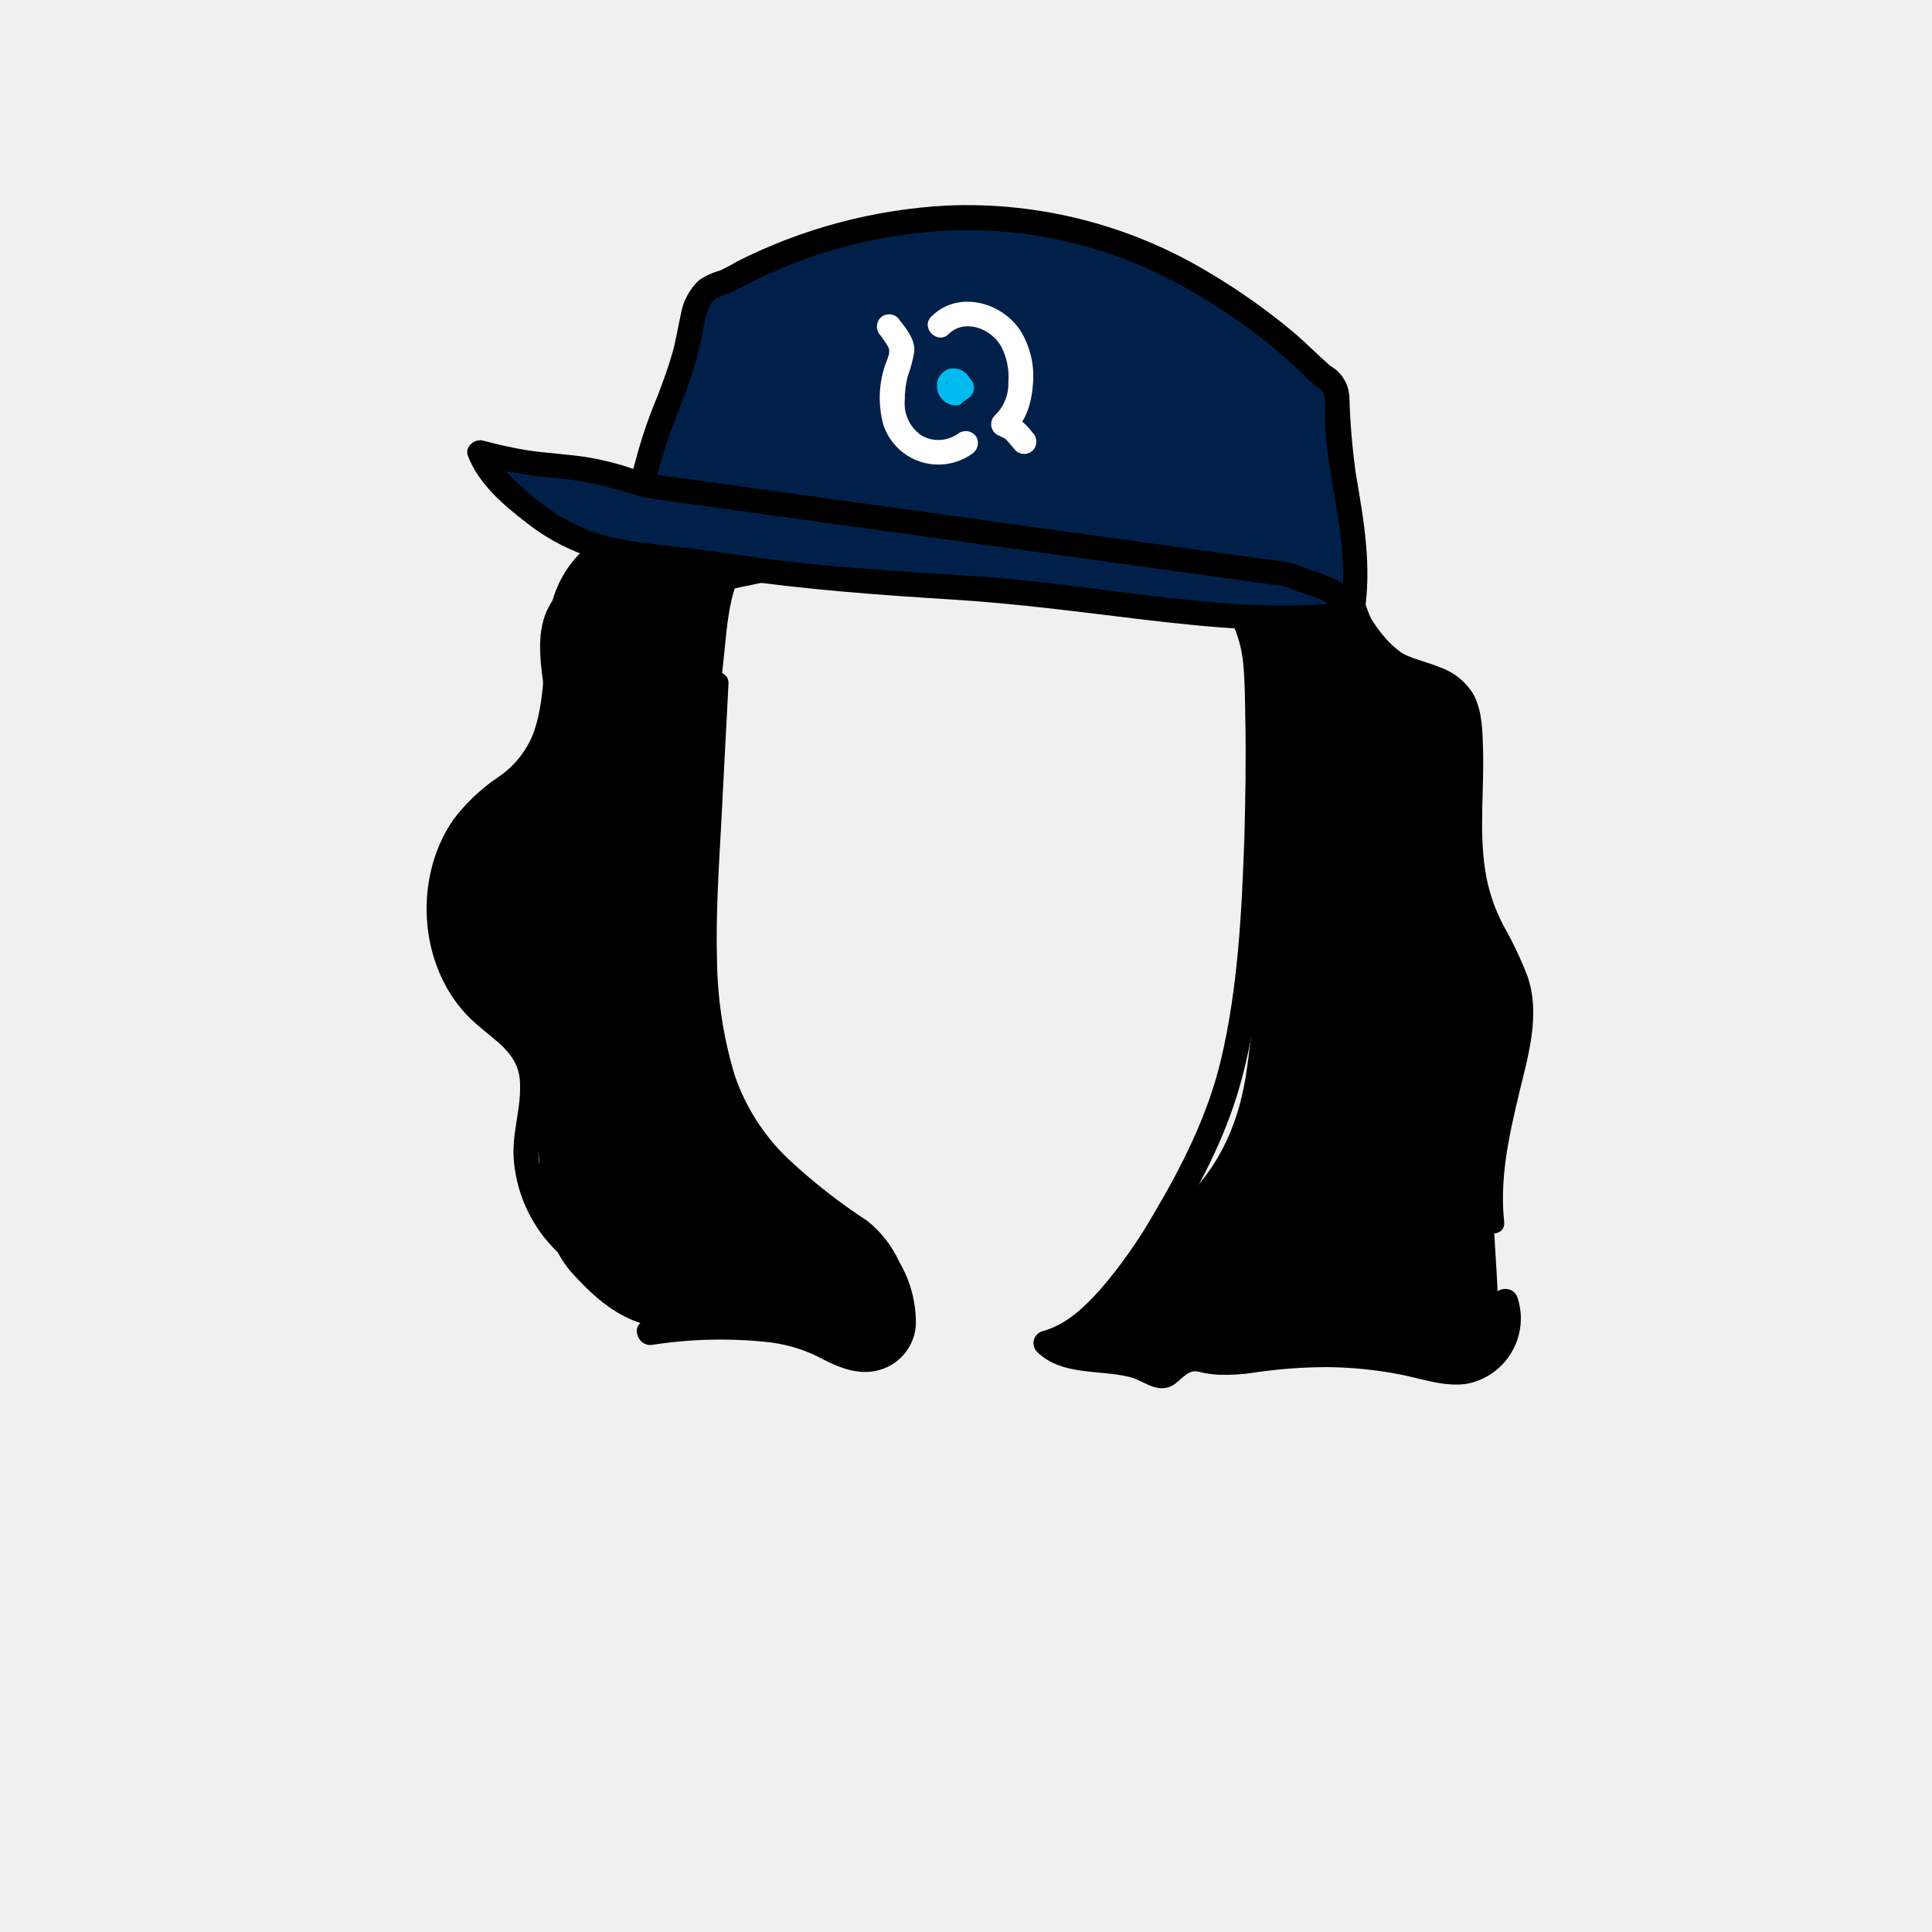
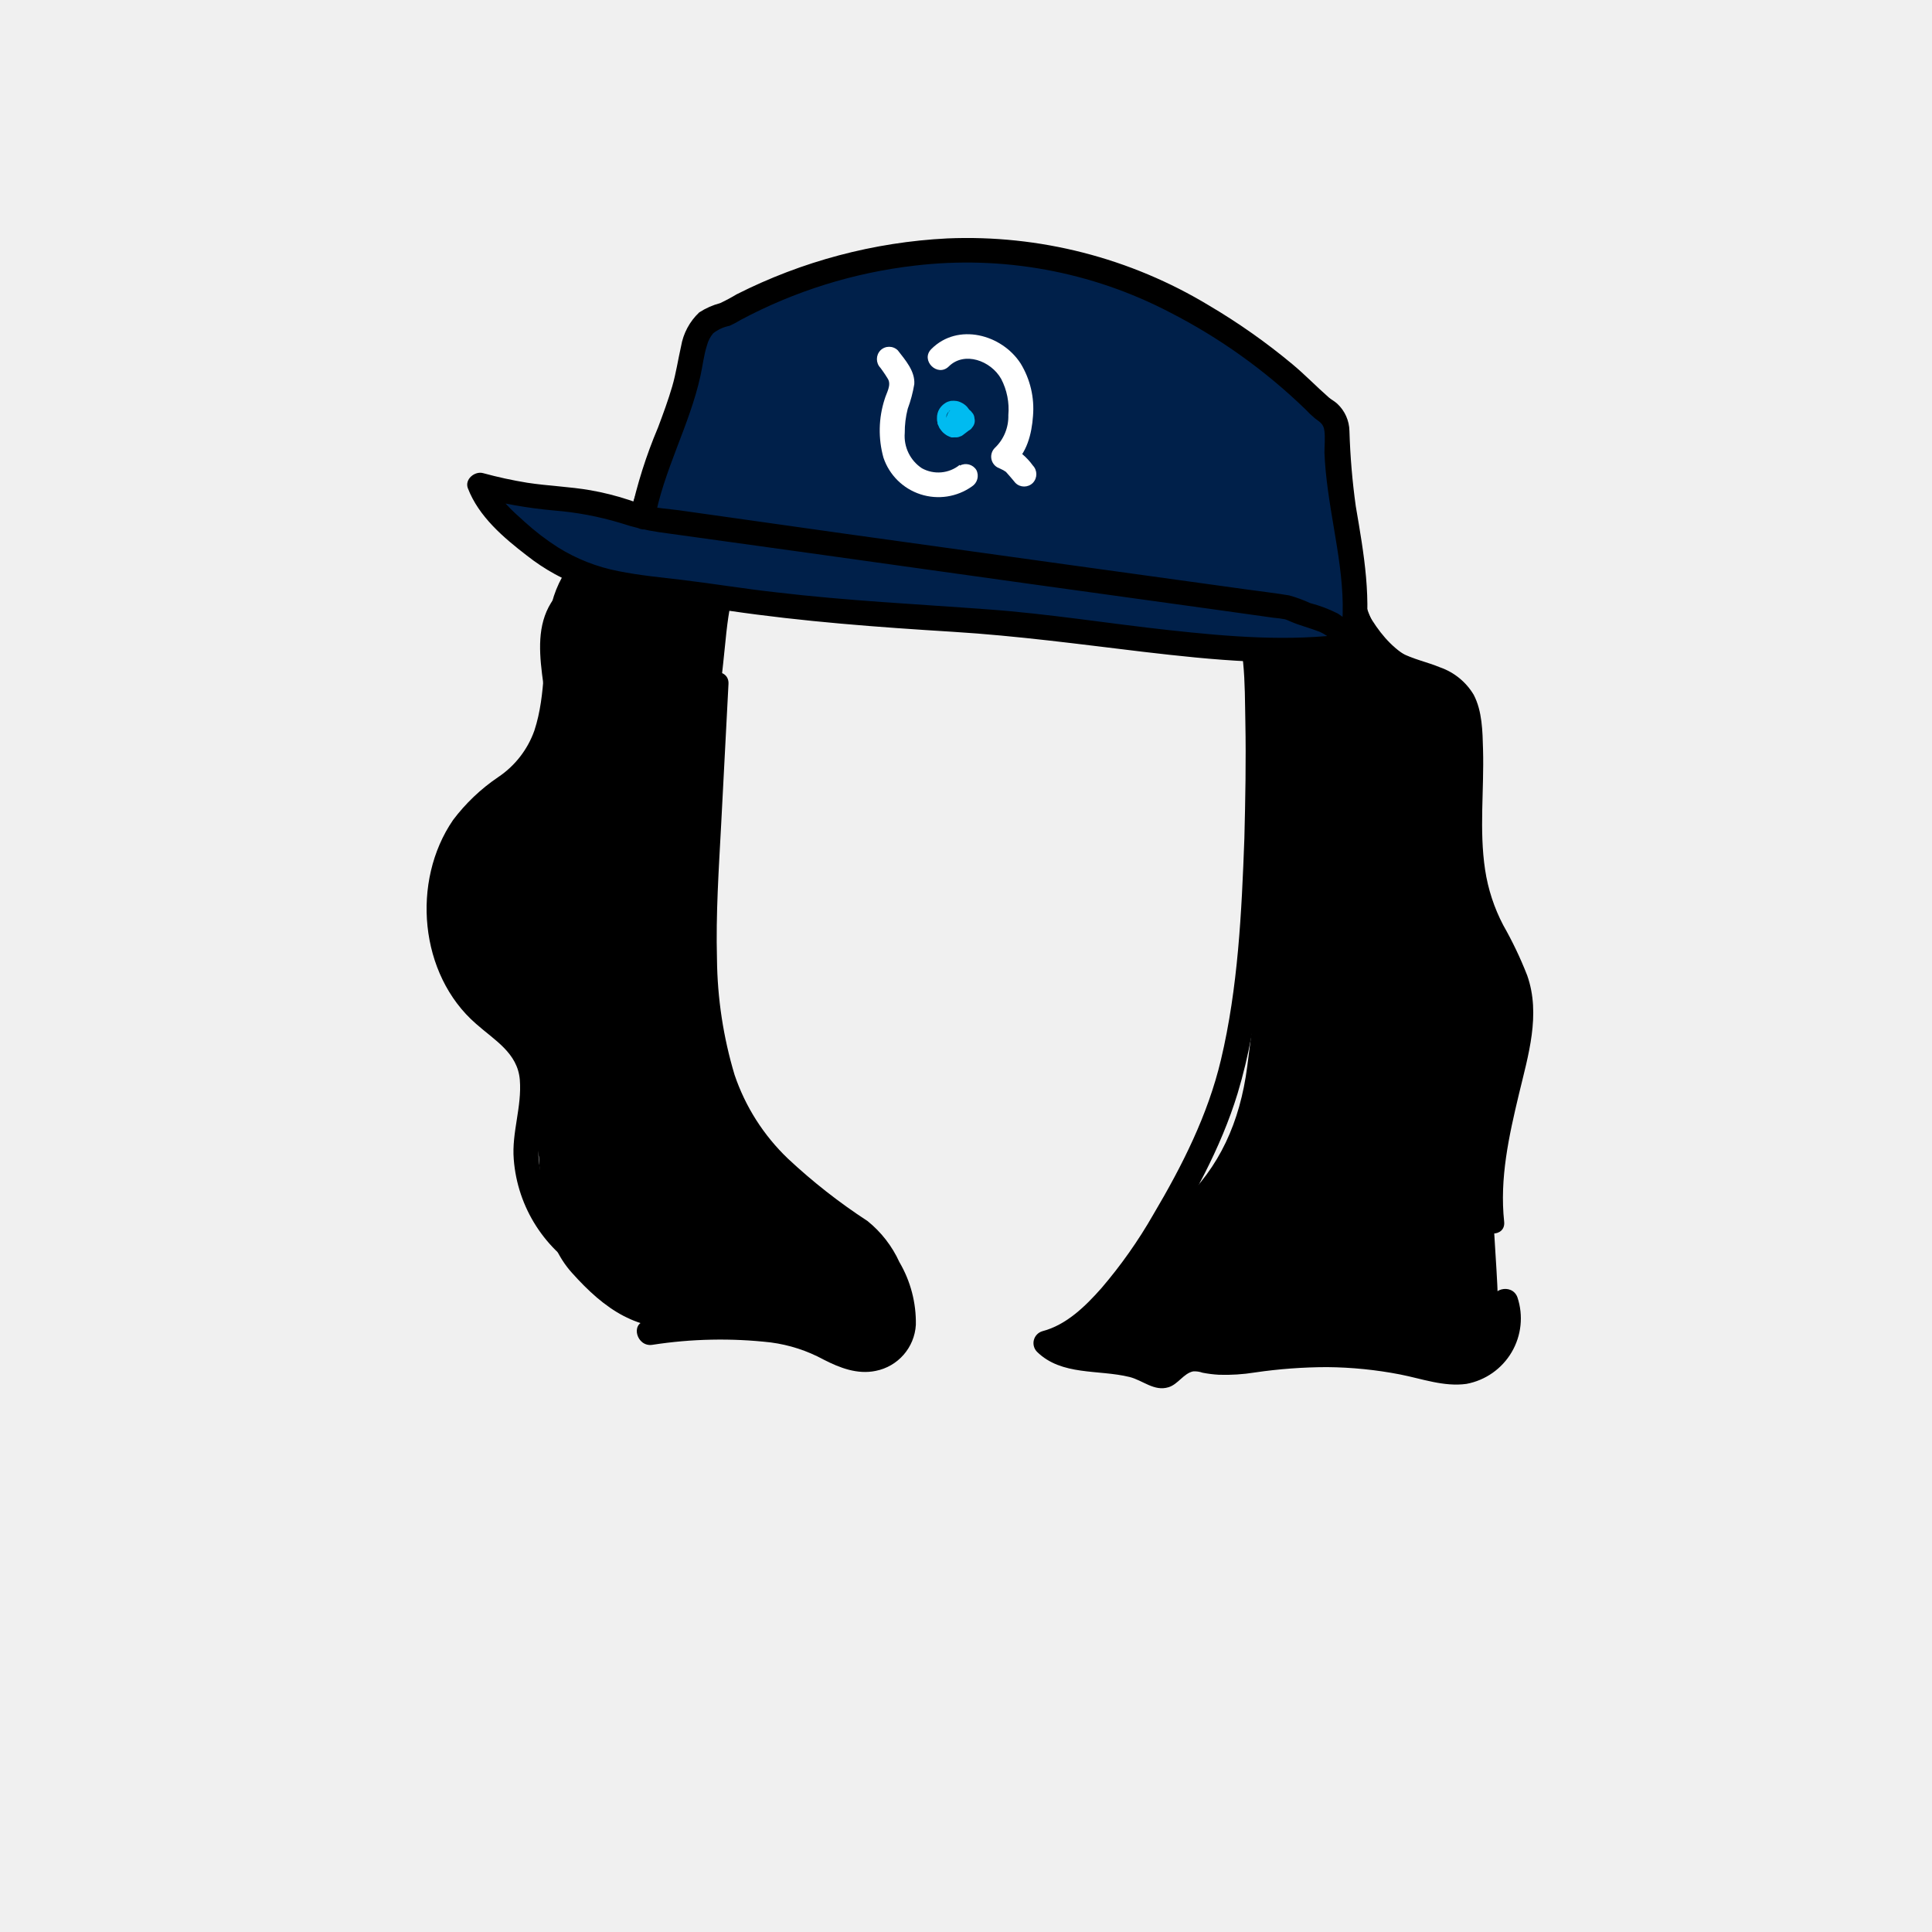
<svg xmlns="http://www.w3.org/2000/svg" viewBox="0 0 235 235">
  <g id="hair-8">
    <g class="c-hair">
      <path d="M184.67,118.84c-.92-3-3.14-5.33-4.5-8.12-3.71-7.64-.38-16.91-2.36-25.17a6.52,6.52,0,0,0-1.19-2.7c-1.16-1.4-3.1-1.8-4.73-2.6-8.55-4.23-7.92-19-17-22-1.83-.61-3.85-.62-5.6-1.45-2-1-3.35-2.86-4.92-4.43C139,46.91,130.64,45.51,123,46s-15.16,2.56-22.83,2.93c-3.94.18-8.3.06-11.27,2.64-2.5,2.18-3.3,5.68-5,8.51-2.3,3.77-6.21,6.25-10.14,8.26-2.35,1.2-4.85,2.36-6.4,4.49-3.83,5.28.31,12.73-.88,19.15-.78,4.21-7.77,4.85-10.3,8.3s-2.34,13.36-1.3,17.51c.87,3.51,4.58,4.78,6.65,7.74,3.08,4.39,5,8.41,3.75,13.62l.27,1.56c.25,5,.67,10.38,4,14.09,4.06,4.54,8,7.23,14.1,6.74s8.43-1.81,13.85,1a76.37,76.37,0,0,0,9.19,3.76c1.89.53,2.08-7,3.22-10-3-1.55-1.7-2.53-4.73-4.75-6.1-4.46-12.19-9.73-15-15.68-3-6.22-3.88-10.53-4.42-17.67-1.15-15,1-25.22,2.48-40.18,1.15-11.92,3.34-9.48,13.6-11.65,12.07-2.55,17.52-1.7,25.46-.35s7.53-2.36,12.59,1.07c4.33,2.93,10.7,5,11.68,11.08.78,4.75,1,2.49,1.47,9.45,1.23,16.41.79,25.83-1.33,42.1-.89,6.82-3.4,12.28-8,16.57L136.48,156c-1.46,1-6.89,5.84-9.27,7.34,8.07,3.73,19,2.77,26.4,2.58,4.35-.11,8.66-1.1,13-.91,4.5.2,9,1.66,13.43,1.09a2.62,2.62,0,0,0,1.44-.51,2.79,2.79,0,0,0,.68-2c.54-9.77-1.92-19.73.31-29.26C183.67,129.18,186.24,123.9,184.67,118.84Z" />
    </g>
    <path id="stroke" d="M109.73,45.93c-4.46,3.22-10.46.43-15.45.71a10.91,10.91,0,0,0-6.56,2.27c-2.06,1.72-2.7,4.26-3.33,6.74a8.8,8.8,0,0,1-3.77,5.71c-1.93,1.26-4.1,2.1-6.14,3.18A13.33,13.33,0,0,0,66.81,75C66,79.54,66.47,84.39,65,88.86a11.39,11.39,0,0,1-4.41,5.67,23,23,0,0,0-5.48,5.21C50,107.18,51,118.54,57.9,124.53c2.25,2,5.07,3.55,5.33,6.83s-1,6.39-.74,9.64a17.49,17.49,0,0,0,9,14c1.69.92,3.21-1.66,1.51-2.59a14.43,14.43,0,0,1-7.5-11.81c-.13-2.84.76-5.59.78-8.42a9.42,9.42,0,0,0-3-7.1c-1.71-1.65-3.77-2.88-5.24-4.79a15.27,15.27,0,0,1-2.67-5.71A16.91,16.91,0,0,1,57,102.34C59.51,98,64.67,96.39,67,92c2.07-4,2-8.69,2.37-13.08S70.65,70.4,74.56,68c3.67-2.3,8.24-3.37,10.88-7.06,1.71-2.39,1.67-5.37,2.9-7.94s3.75-3.24,6.29-3.33c5.54-.19,11.63,2.5,16.61-1.1,1.55-1.12.06-3.73-1.51-2.59Z" />
    <path id="stroke-2" data-name="stroke" d="M85.56,83.1c-.5,9.6-1.23,19.22-1.41,28.84-.16,8.53.32,18.19,5.08,25.58a37.24,37.24,0,0,0,8,8.63c1.54,1.26,3.14,2.44,4.78,3.56.6.41,1.61,1,2,1.32,0,0,.52.51.7.73a16.65,16.65,0,0,1,3.2,6c.54,1.77,1,4.31-.78,5.52s-4.21.14-6-.79a20.63,20.63,0,0,0-6.93-2.15,57.05,57.05,0,0,0-15.66.34c-1.9.29-1.09,3.18.8,2.9a54.05,54.05,0,0,1,14.43-.29,18.49,18.49,0,0,1,6.42,2.09c1.95,1,4.1,1.83,6.32,1.37a6.07,6.07,0,0,0,4.89-5.59,14.52,14.52,0,0,0-2-7.64,13.7,13.7,0,0,0-3.88-5,70.35,70.35,0,0,1-9.68-7.59,25.31,25.31,0,0,1-6.49-10.19,50.78,50.78,0,0,1-2.14-14.08c-.15-5.47.22-10.93.51-16.39l.89-17.08c.1-1.93-2.9-1.92-3,0Z" />
    <path id="stroke-3" data-name="stroke" d="M127.21,47.64A32.16,32.16,0,0,1,139.51,52a35.72,35.72,0,0,1,5.13,3.84,13.71,13.71,0,0,0,5.28,3.33c2,.55,4,.49,5.87,1.59a11.69,11.69,0,0,1,3.8,3.83c2.11,3.26,2.65,7,4,10.58a11.69,11.69,0,0,0,7.12,7.58,22,22,0,0,1,4.73,1.89c1.73,1.17,1.82,3.28,1.93,5.19.28,4.72-.26,9.45.11,14.16a25.87,25.87,0,0,0,1.3,6.65,47.44,47.44,0,0,0,2.77,5.8,14.13,14.13,0,0,1,2,7.38,45.22,45.22,0,0,1-1.59,8.22c-1.31,5.42-2.57,11-2,16.57.2,1.9,3.2,1.92,3,0-.57-5.28.58-10.43,1.8-15.54,1.12-4.68,2.68-9.68,1-14.43a46.66,46.66,0,0,0-2.91-6.1,21.42,21.42,0,0,1-2.21-6.75c-.73-4.83-.11-9.76-.25-14.61-.06-2.21-.09-4.68-1.14-6.68a7.72,7.72,0,0,0-4.07-3.32c-1.59-.66-3.32-1-4.85-1.82a7.91,7.91,0,0,1-3.52-4c-1.58-3.58-2-7.51-3.88-11s-4.73-6.41-8.56-7.39c-1.34-.34-2.76-.33-4.07-.79a9.62,9.62,0,0,1-3-1.9,47.57,47.57,0,0,0-5.79-4.51,35.78,35.78,0,0,0-14.35-5.1c-.81-.11-1.5.77-1.5,1.5a1.53,1.53,0,0,0,1.5,1.5Z" />
    <path id="stroke-4" data-name="stroke" d="M83.82,75.37c1.51-3.49,5.74-3.77,9-4.52,3.77-.87,7.29-2.58,11-3.5a13.87,13.87,0,0,1,5.55-.4,27.16,27.16,0,0,0,3.49.5c2.62.12,5.58-.25,5.33-3.55-.27-3.74-2.6-6.89-2.88-10.61-.14-1.91-3.14-1.92-3,0,.25,3.27,1.87,5.92,2.63,9a11.08,11.08,0,0,1,.21,1.15,4.21,4.21,0,0,0,.06.63s.24.68.18.24c0-.21.22-.06-.11,0s-.48.09-.71.12a12.76,12.76,0,0,1-3.15-.11,20.48,20.48,0,0,0-4.62-.48,23.26,23.26,0,0,0-5.47,1.08c-3.6,1.1-7,2.55-10.73,3.32s-7.78,1.87-9.41,5.61c-.76,1.75,1.83,3.28,2.6,1.51Z" />
    <path id="stroke-5" data-name="stroke" d="M184.57,157.79c-.67-1.79-3.57-1-2.89.8a5,5,0,0,1-.63,4.75,4.94,4.94,0,0,1-4.91,2c-2.58-.29-5.1-1.15-7.67-1.52a55.1,55.1,0,0,0-7.8-.57,57.7,57.7,0,0,0-7.76.62,32,32,0,0,1-3.52.34c-1.31,0-2.49-.34-3.77-.42a5,5,0,0,0-3.64,1.51c-.2.17-.67.55-.69.55-.54,0-1.4-.71-1.95-.92a22,22,0,0,0-5.76-1,21.16,21.16,0,0,1-2.9-.43c4.48-2.51,7.85-7.45,10.47-11.51,3.79-5.87,7.36-12.35,9.39-19,2.74-9.08,3.27-18.86,3.71-28.27q.36-7.57.26-15.16c0-2.89,0-5.82-.27-8.7A19.81,19.81,0,0,0,153,75.45a9.68,9.68,0,0,1,2.79,3.33c.85,1.73,3.44.21,2.59-1.51-1.93-3.93-5.84-5.82-9.74-7.56a9.94,9.94,0,0,0-3.08-1.39c-.5-.24-1-.48-1.47-.74a31.18,31.18,0,0,0-10.19-3.69,68.67,68.67,0,0,0-11-.54,1.5,1.5,0,0,0,0,3,64.65,64.65,0,0,1,10.22.43,28.83,28.83,0,0,1,9.46,3.39c.41.22.84.43,1.27.63a1.34,1.34,0,0,0,.65.33l.21.06,2,.89c2.84,1.8,4.18,5.39,4.5,8.52.24,2.39.22,4.82.27,7.22.09,4.72,0,9.45-.12,14.16-.33,9-.77,18.18-2.85,26.93-1.59,6.71-4.71,12.88-8.21,18.79a58.15,58.15,0,0,1-6.34,9c-1.94,2.19-4.25,4.46-7.16,5.22a1.51,1.51,0,0,0-.66,2.51c3,2.94,7.47,2.13,11.25,3.06,1.61.4,3,1.78,4.73,1.25,1.16-.34,1.84-1.68,3-1.93a2.84,2.84,0,0,1,1.15.16,14.83,14.83,0,0,0,2,.25,22.93,22.93,0,0,0,4.38-.28,61.3,61.3,0,0,1,8.77-.65,48.86,48.86,0,0,1,8.87.89c2.66.52,5.35,1.53,8.08,1.15A8.1,8.1,0,0,0,184.57,157.79Z" />
-     <g class="accessory-1">
-       <path d="M76.75,60.38c6.32-3.71,13.33-4.78,20.09-4.53s13.37,1.76,20,3c12.19,2.26,24.71,3.63,36,9.3,3.53,1.78,8.85,3.28,11.12,7C165.6,65.61,162,59.61,162.05,50a5.57,5.57,0,0,0-.22-1.93c-.32-.84-.89-4-1.55-4.44a275.29,275.29,0,0,0-26.54-14.77,31.37,31.37,0,0,0-6.91-1.66c-1.73-.22-5-.84-6.83-.67-18.31,1.65-19.68,2.67-32.24,8.45a7.88,7.88,0,0,0-2.53,1.18c-1.12,1.09-1.49,3-1.78,4.64-1.1,6.46-6.09,12.78-7.19,19.23" fill="#00204a" />
-       <path d="M163.92,75.18c-13.84,2-31.9-2.16-45.86-3-10.27-.62-20.56-1.3-30.73-2.85-12.52-1.92-17.28-.58-26.4-9.37a11.63,11.63,0,0,1-3.11-4.33c9.43,2.56,10.61.61,19.79,4L102.12,45l62.17,27.19Z" fill="#00204a" />
-       <path d="M125.63,52.67a7.55,7.55,0,0,0-2.82-2.38l.31,2.36c1.79-1.41,2.38-3.85,2.53-6a10.61,10.61,0,0,0-1.5-6.39c-2.29-3.54-7.64-5-10.86-1.76-1.38,1.36.74,3.48,2.12,2.12,1.89-1.87,5.11-.71,6.37,1.52a8,8,0,0,1,.87,4.4,5.29,5.29,0,0,1-1.65,4,1.5,1.5,0,0,0,.3,2.35c.25.12.51.23.75.36l.31.19c-.16-.1-.12-.11,0,0,.4.43.77.89,1.15,1.34a1.51,1.51,0,0,0,2.12,0,1.53,1.53,0,0,0,0-2.12Z" fill="#fff" />
-       <path d="M116.73,52.6a4.11,4.11,0,0,1-4.59.4,4.67,4.67,0,0,1-2.09-4.29,11.66,11.66,0,0,1,.36-2.94,16,16,0,0,0,.8-3c.11-1.59-1.1-2.94-2-4.11a1.52,1.52,0,0,0-2.12,0,1.54,1.54,0,0,0,0,2.13s.15.2,0,0l.24.32c.23.32.45.64.66,1,.47.76-.16,1.7-.39,2.49a12.39,12.39,0,0,0-.14,7.11,7.05,7.05,0,0,0,10.76,3.5,1.55,1.55,0,0,0,.54-2.06,1.5,1.5,0,0,0-2-.53Z" fill="#fff" />
-       <path d="M116.28,45.82l-.86.64.76-.2h0l.4.06a.76.76,0,0,1-.2-.06l.36.15-.21-.12.31.24a1.07,1.07,0,0,1-.18-.19l.23.31a1.71,1.71,0,0,1-.13-.23l.15.36a1.37,1.37,0,0,1-.07-.24l.06.4a.74.74,0,0,1,0-.21l-.06.4a1.09,1.09,0,0,1,.05-.17l-.15.36a.83.83,0,0,1,.07-.13l-.23.31a.52.52,0,0,1,.1-.11l-.31.24a.53.53,0,0,1,.1-.06l-.36.15.12,0-.4,0H116l-.4,0a.49.49,0,0,1,.16,0l-.36-.15a.56.56,0,0,1,.2.11l-.31-.24a1.21,1.21,0,0,1,.16.16l-.24-.31a1.1,1.1,0,0,1,.09.14l-.15-.35,0,.12-.05-.4v.1l.05-.4a.17.17,0,0,1,0,.1l.15-.36a.41.41,0,0,1,0,.09l.24-.31,0,0a1,1,0,0,0-.31.48,1.15,1.15,0,0,0-.13.58,1.17,1.17,0,0,0,.13.58,1.14,1.14,0,0,0,.31.48,1.52,1.52,0,0,0,1.06.44l.4-.06a1.57,1.57,0,0,0,.66-.38l0,0a4.08,4.08,0,0,0,.25-.33l0,0v0a2.54,2.54,0,0,0,.16-.38,1.52,1.52,0,0,0,.08-.56,3.18,3.18,0,0,0-.06-.43.06.06,0,0,0,0,0,1.93,1.93,0,0,0-.18-.44l0-.09c-.09-.13-.19-.25-.29-.37a2,2,0,0,0-.45-.37.78.78,0,0,0-.18-.11,3.83,3.83,0,0,0-.43-.17,2.78,2.78,0,0,0-.49-.08h-.15a3.32,3.32,0,0,0-.44.06,1.6,1.6,0,0,0-.52.22,2.35,2.35,0,0,0-.68.69,1.75,1.75,0,0,0-.24.54,2.15,2.15,0,0,0-.07.62c0,.16,0,.33.06.49l0,.12c0,.09.08.19.11.28s.08.2.13.29a.86.86,0,0,1,.07.1,3.57,3.57,0,0,0,.3.38l.09.09a4,4,0,0,0,.39.3l.12.07a3.85,3.85,0,0,0,.47.19,1.65,1.65,0,0,0,.32.06l.22,0a1.29,1.29,0,0,0,.58-.13A.48.48,0,0,0,117,49L117,49l.75-.56a1,1,0,0,0,.42-.39,1.14,1.14,0,0,0,.27-.51,1.19,1.19,0,0,0,0-.59,1.12,1.12,0,0,0-.18-.56l-.24-.31a1.45,1.45,0,0,0-.66-.38l-.4-.06a1.51,1.51,0,0,0-.75.21Z" fill="#00bbf0" />
-       <path d="M79.6,59.4c1.09-6.11,4.27-11.58,5.6-17.63.27-1.22.4-2.47.78-3.67a3.68,3.68,0,0,1,.76-1.5,4.51,4.51,0,0,1,2-.92A11.44,11.44,0,0,0,90.06,35a59.21,59.21,0,0,1,21.18-6.61A53.42,53.42,0,0,1,142.31,34a69.1,69.1,0,0,1,16.48,11.8A12,12,0,0,0,160,46.9c.65.49,1.05.67,1.15,1.56s0,1.74,0,2.6c.06,1.54.22,3.07.43,4.6.84,6.22,2.51,12.21,1.46,18.54l2.74-.36a9.05,9.05,0,0,0-3-3.2,17.55,17.55,0,0,0-3.39-1.29,17.18,17.18,0,0,0-2.54-.92c-1.67-.29-3.36-.47-5-.7l-21.68-3-27.19-3.78L82.54,58.11c-1.29-.18-2.64-.25-3.91-.54-.74-.17-1.46-.5-2.19-.73a33.35,33.35,0,0,0-4.63-1.16c-2.54-.44-5.12-.52-7.67-.91a52.12,52.12,0,0,1-5.38-1.18c-1-.27-2.27.74-1.85,1.85,1.32,3.44,4.33,6,7.18,8.18a24.87,24.87,0,0,0,7.15,3.94,37.18,37.18,0,0,0,7.45,1.52c3.34.42,6.67.8,10,1.29,9,1.32,18.13,2,27.23,2.56,7.75.48,15.4,1.51,23.1,2.43,8.56,1,17.27,1.89,25.85.68,1.9-.26,1.09-3.15-.8-2.89-7.21,1-14.63.37-21.84-.42-7.37-.81-14.71-2-22.1-2.53-8.58-.64-17.15-1-25.7-2.07C90.61,67.67,86.81,67,83,66.59c-2.6-.31-5.21-.55-7.78-1.07a21.86,21.86,0,0,1-7.4-2.92,30.25,30.25,0,0,1-4-3.07c-1.55-1.39-3.27-2.89-4-4.89L58,56.49a56,56,0,0,0,9.35,1.64,38.74,38.74,0,0,1,8.14,1.54,26.84,26.84,0,0,0,4.67,1.11l18.37,2.55L125.11,67l23.16,3.21,6.63.92a13.29,13.29,0,0,1,1.41.2,3.4,3.4,0,0,1,.6.24c1.18.52,2.42.81,3.61,1.28a5.62,5.62,0,0,1,2.65,2.47c.62,1,2.51,1,2.74-.35,1-6,0-11.54-1-17.4a84.91,84.91,0,0,1-.77-9.14,4.63,4.63,0,0,0-1.49-3.33c-.39-.35-.67-.46-1-.74-1.51-1.32-2.9-2.77-4.45-4.06a77.56,77.56,0,0,0-10.12-7.14A57,57,0,0,0,115.22,25,64.1,64.1,0,0,0,89.6,31.83a22.28,22.28,0,0,1-2,1.07,8.61,8.61,0,0,0-2.57,1.18,7.33,7.33,0,0,0-2.21,4.13c-.37,1.63-.61,3.27-1.08,4.89s-1.11,3.36-1.73,5a58.75,58.75,0,0,0-3.32,10.5c-.34,1.88,2.55,2.69,2.89.79Z" />
+     <g id="accessory-1">
+       <path d="M76.75,64.33c6.32-3.71,13.33-4.78,20.09-4.53s13.37,1.76,20,3c12.19,2.26,24.71,3.63,36,9.3,3.53,1.78,8.85,3.28,11.12,7,1.68-9.58-1.95-15.58-1.87-25.23a5.57,5.57,0,0,0-.22-1.93c-.32-.83-.89-4-1.55-4.44a275.2,275.2,0,0,0-26.54-14.76,31.39,31.39,0,0,0-6.91-1.67,41.93,41.93,0,0,0-6.83-.67c-18.31,1.66-19.68,2.67-32.24,8.46a7.85,7.85,0,0,0-2.53,1.17c-1.12,1.09-1.49,3-1.78,4.65-1.1,6.45-6.09,12.77-7.19,19.23" fill="#00204a" />
+       <path d="M163.92,79.14c-13.84,2-31.9-2.17-45.86-3-10.27-.62-20.56-1.29-30.73-2.85-12.52-1.92-17.28-.57-26.4-9.37a11.48,11.48,0,0,1-3.11-4.33c9.43,2.57,10.61.61,19.79,4L102.12,49l62.17,27.18Z" fill="#00204a" />
+       <path d="M125.63,56.62a7.55,7.55,0,0,0-2.82-2.38l.31,2.36c1.79-1.41,2.38-3.85,2.53-6a10.56,10.56,0,0,0-1.5-6.38c-2.29-3.55-7.64-5-10.86-1.77-1.38,1.36.74,3.48,2.12,2.12,1.89-1.87,5.11-.71,6.37,1.52a8,8,0,0,1,.87,4.4,5.29,5.29,0,0,1-1.65,4,1.5,1.5,0,0,0,.3,2.35c.25.12.51.23.75.36a3.28,3.28,0,0,1,.31.2c-.16-.11-.12-.12,0,0,.4.43.77.89,1.15,1.34a1.5,1.5,0,0,0,2.12,0,1.53,1.53,0,0,0,0-2.12Z" fill="#fff" />
+       <path d="M116.73,56.55a4.13,4.13,0,0,1-4.59.41,4.69,4.69,0,0,1-2.09-4.3,11.53,11.53,0,0,1,.36-2.93,16.42,16.42,0,0,0,.8-3c.11-1.59-1.1-2.94-2-4.11a1.5,1.5,0,0,0-2.12,0,1.53,1.53,0,0,0,0,2.12s.15.2,0,0,.21.28.24.33q.34.47.66,1c.47.77-.16,1.7-.39,2.5a12.35,12.35,0,0,0-.14,7.1,7.05,7.05,0,0,0,10.76,3.5,1.54,1.54,0,0,0,.54-2,1.51,1.51,0,0,0-2-.54Z" fill="#fff" />
+       <path d="M116.28,49.77l-.86.64.76-.2h0l.4,0-.2,0,.36.15-.21-.12.31.23a1,1,0,0,1-.18-.18l.23.3a1.59,1.59,0,0,1-.13-.22l.15.36a1.82,1.82,0,0,1-.07-.25l.06.4a.74.74,0,0,1,0-.21l-.06.4a1.09,1.09,0,0,1,.05-.17l-.15.36a.75.75,0,0,1,.07-.12l-.23.3.1-.1-.31.23.1-.06-.36.15.12,0-.4,0H116l-.4-.06.16,0-.36-.15a.78.78,0,0,1,.2.11l-.31-.24a1.21,1.21,0,0,1,.16.16l-.24-.31a1.19,1.19,0,0,1,.09.15l-.15-.36,0,.12-.05-.4v.1l.05-.39a.16.16,0,0,1,0,.09l.15-.35a.35.35,0,0,1,0,.08l.24-.31,0,.05a1.14,1.14,0,0,0-.31.48,1.36,1.36,0,0,0,0,1.16,1.14,1.14,0,0,0,.31.48,1.52,1.52,0,0,0,1.06.44l.4-.05a1.49,1.49,0,0,0,.66-.39l0,0a4.08,4.08,0,0,0,.25-.33l0,0v0a2.54,2.54,0,0,0,.16-.38,1.49,1.49,0,0,0,.08-.56,3.18,3.18,0,0,0-.06-.43.06.06,0,0,0,0,0,2.14,2.14,0,0,0-.18-.44.59.59,0,0,0,0-.08c-.09-.13-.19-.26-.29-.38a2.34,2.34,0,0,0-.45-.37.77.77,0,0,0-.18-.1,2.62,2.62,0,0,0-.43-.18,2.07,2.07,0,0,0-.49-.07h-.15c-.14,0-.3,0-.44.06a1.43,1.43,0,0,0-.52.23,2.21,2.21,0,0,0-.68.68,1.8,1.8,0,0,0-.24.55,2.08,2.08,0,0,0-.07.61c0,.16,0,.33.06.49l0,.12c0,.1.08.19.11.28s.08.2.13.29l.07.1a3.57,3.57,0,0,0,.3.38l.09.09a2.88,2.88,0,0,0,.39.3l.12.07a3.9,3.9,0,0,0,.47.2,1.64,1.64,0,0,0,.32,0l.22,0a1.17,1.17,0,0,0,.58-.13A.37.37,0,0,0,117,53l.09-.06.75-.57a1,1,0,0,0,.42-.38,1.26,1.26,0,0,0,.27-.51,1.22,1.22,0,0,0,0-.6,1.12,1.12,0,0,0-.18-.56l-.24-.3a1.39,1.39,0,0,0-.66-.39l-.4,0a1.5,1.5,0,0,0-.75.2Z" fill="#00bbf0" />
+       <path d="M79.6,63.36c1.09-6.12,4.27-11.59,5.6-17.64.27-1.22.4-2.47.78-3.67a3.75,3.75,0,0,1,.76-1.5,4.62,4.62,0,0,1,2-.92,11.44,11.44,0,0,0,1.34-.71,59.41,59.41,0,0,1,21.18-6.61A53.42,53.42,0,0,1,142.31,38a68.79,68.79,0,0,1,16.48,11.79,12,12,0,0,0,1.16,1.1c.65.49,1.05.68,1.15,1.56s0,1.75,0,2.61c.06,1.54.22,3.06.43,4.59.84,6.23,2.51,12.21,1.46,18.54l2.74-.36a9.05,9.05,0,0,0-3-3.2,16.89,16.89,0,0,0-3.39-1.28,16.16,16.16,0,0,0-2.54-.93c-1.67-.28-3.36-.47-5-.7l-21.68-3-27.19-3.78L82.54,62.06c-1.29-.17-2.64-.25-3.91-.54-.74-.17-1.46-.5-2.19-.73a33.35,33.35,0,0,0-4.63-1.16c-2.54-.44-5.12-.52-7.67-.91a52.08,52.08,0,0,1-5.38-1.17c-1-.28-2.27.74-1.85,1.84,1.32,3.44,4.33,6,7.18,8.19a24.84,24.84,0,0,0,7.15,3.93A37.18,37.18,0,0,0,78.69,73c3.34.42,6.67.81,10,1.29,9,1.32,18.13,2,27.23,2.56,7.75.48,15.4,1.51,23.1,2.43,8.56,1,17.27,1.89,25.85.69,1.9-.27,1.09-3.16-.8-2.9-7.21,1-14.63.37-21.84-.42-7.37-.8-14.71-2-22.1-2.53-8.58-.64-17.15-1.05-25.7-2.07C90.61,71.63,86.81,71,83,70.54c-2.6-.31-5.21-.55-7.78-1.07a21.66,21.66,0,0,1-7.4-2.92,30.25,30.25,0,0,1-4-3.07c-1.55-1.39-3.27-2.89-4-4.88L58,60.44a56,56,0,0,0,9.35,1.65,38.73,38.73,0,0,1,8.14,1.53,26.84,26.84,0,0,0,4.67,1.11l18.37,2.55L125.11,71l23.16,3.21,6.63.93a13.27,13.27,0,0,1,1.41.19,4.4,4.4,0,0,1,.6.24c1.18.52,2.42.81,3.61,1.28a5.59,5.59,0,0,1,2.65,2.48c.62,1,2.51,1,2.74-.36,1-6,0-11.54-1-17.4a84.7,84.7,0,0,1-.77-9.14,4.63,4.63,0,0,0-1.49-3.33c-.39-.35-.67-.46-1-.74-1.51-1.32-2.9-2.77-4.45-4.06a76.54,76.54,0,0,0-10.12-7.13A56.86,56.86,0,0,0,115.22,29a63.93,63.93,0,0,0-25.62,6.8,22.28,22.28,0,0,1-2,1.07A8.86,8.86,0,0,0,85.05,38a7.36,7.36,0,0,0-2.21,4.13c-.37,1.63-.61,3.28-1.08,4.89s-1.11,3.36-1.73,5a58.75,58.75,0,0,0-3.32,10.5c-.34,1.89,2.55,2.7,2.89.8Z" />
    </g>
  </g>
</svg>
